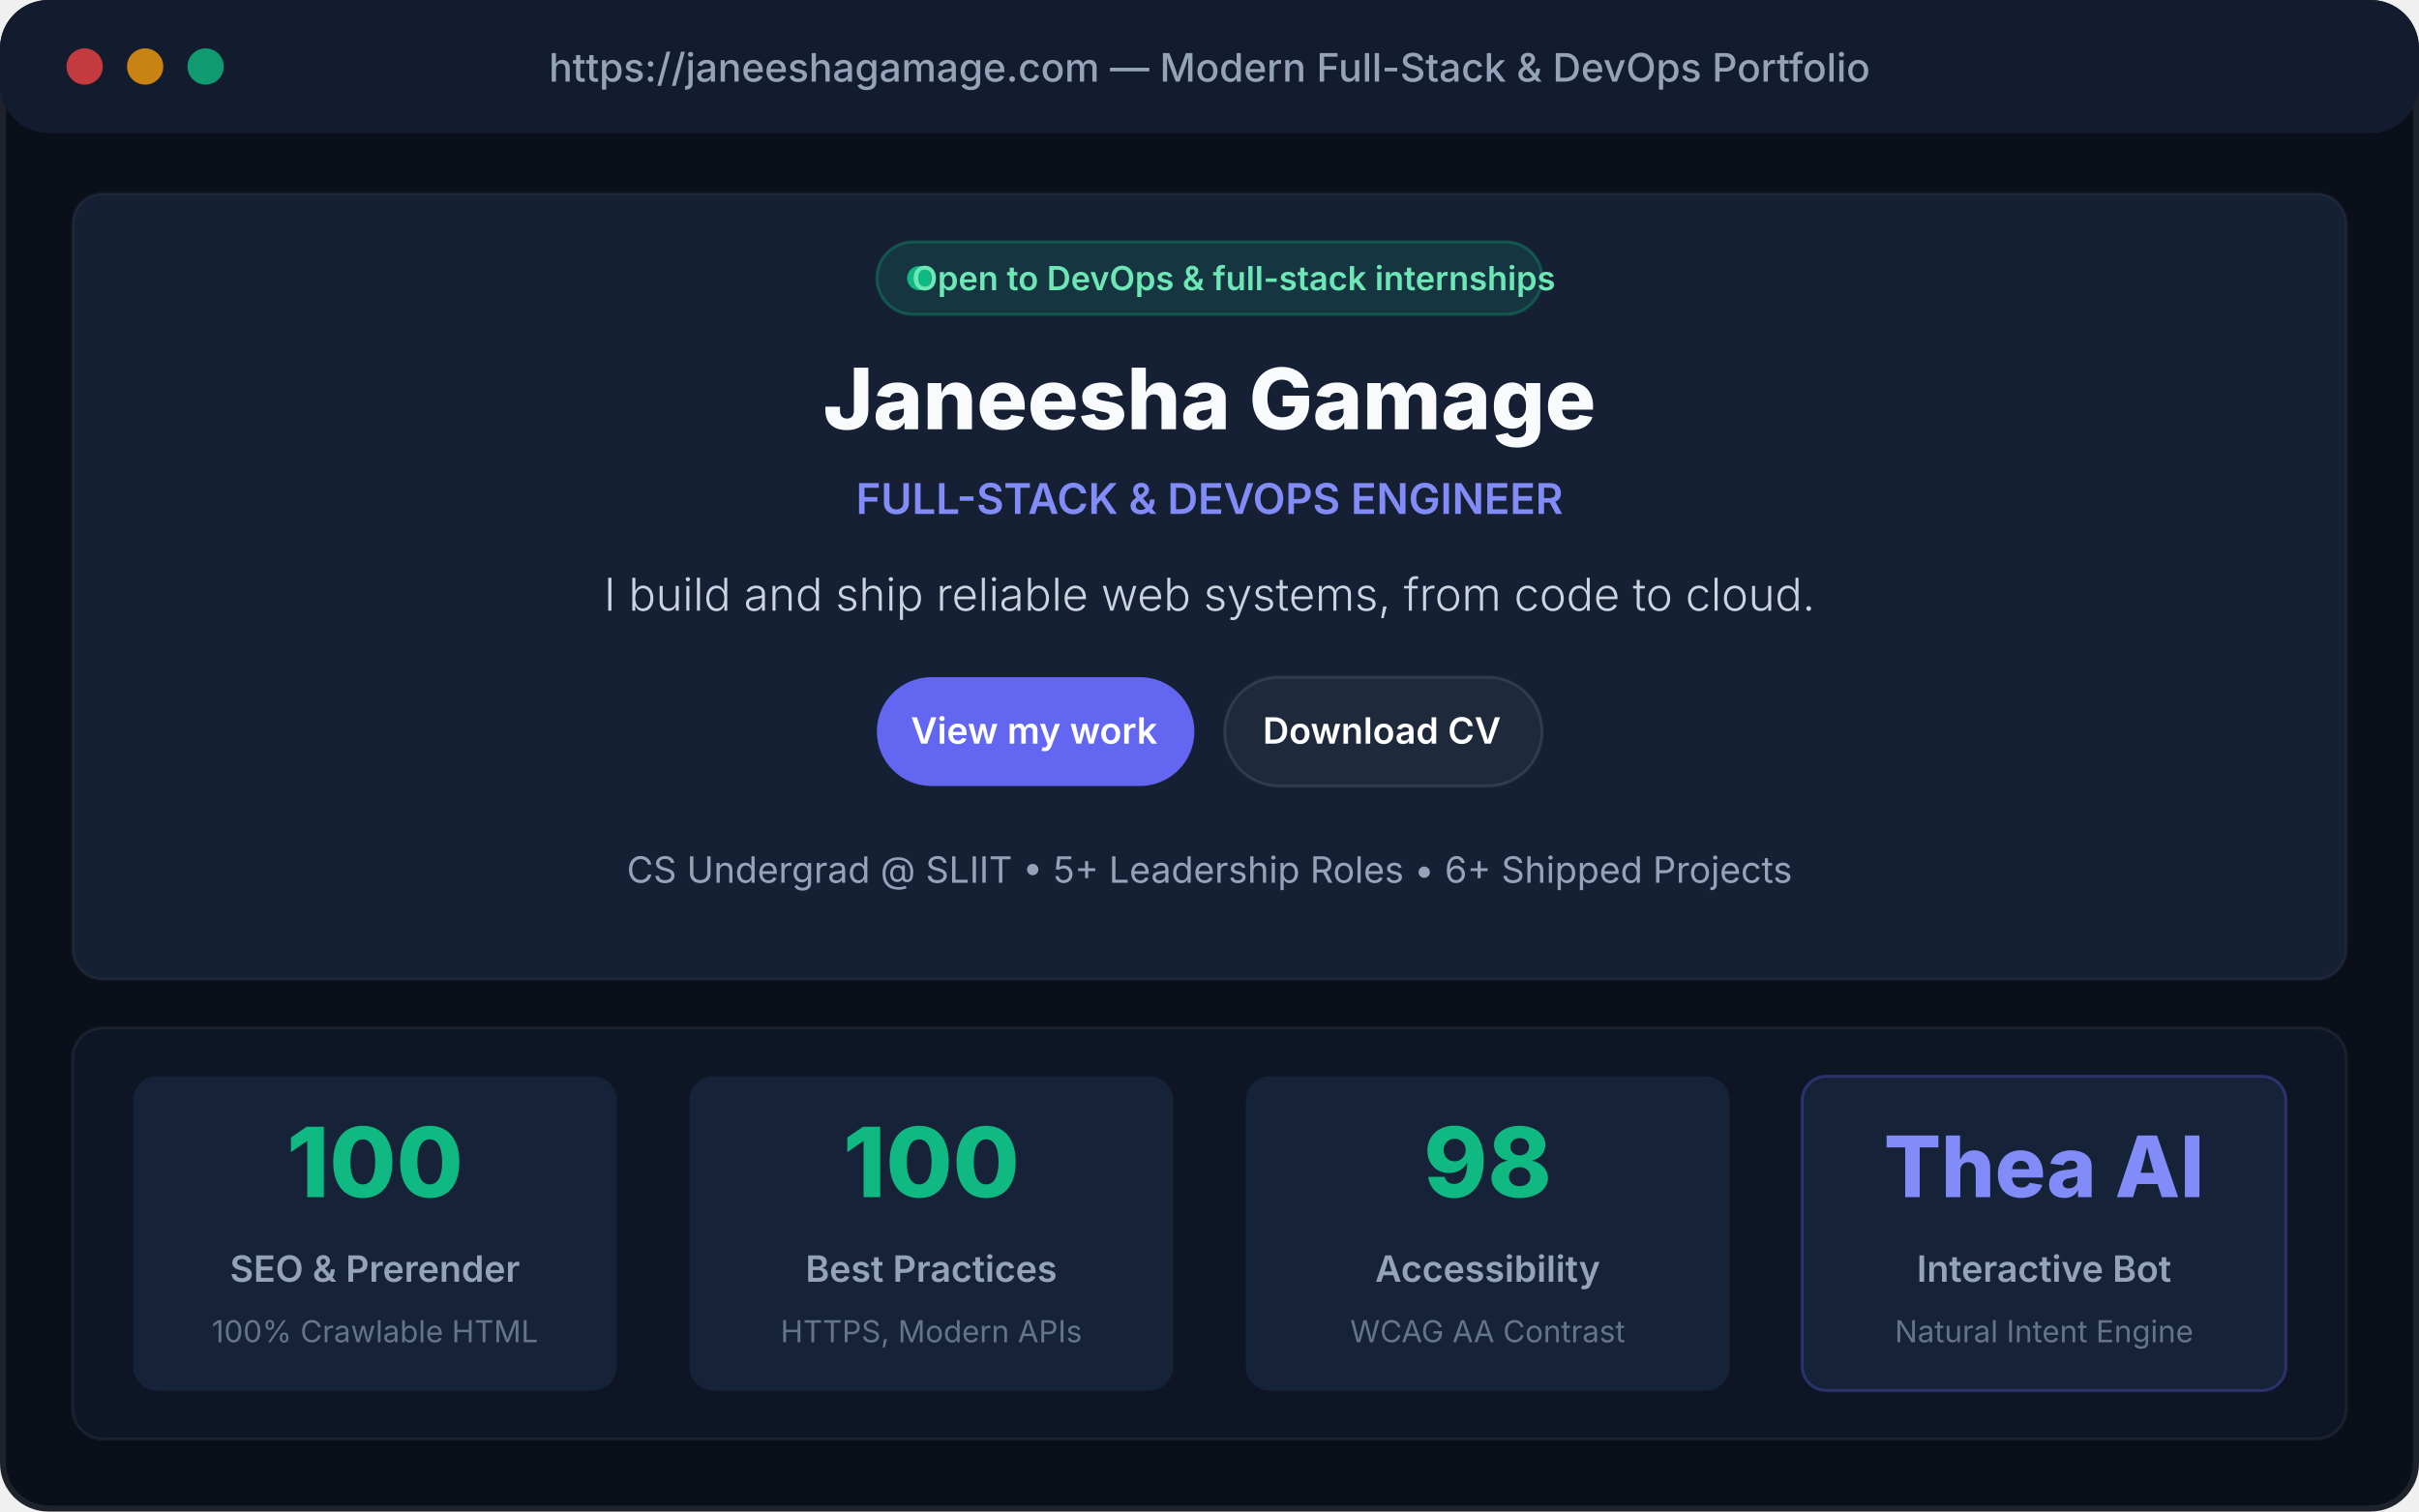
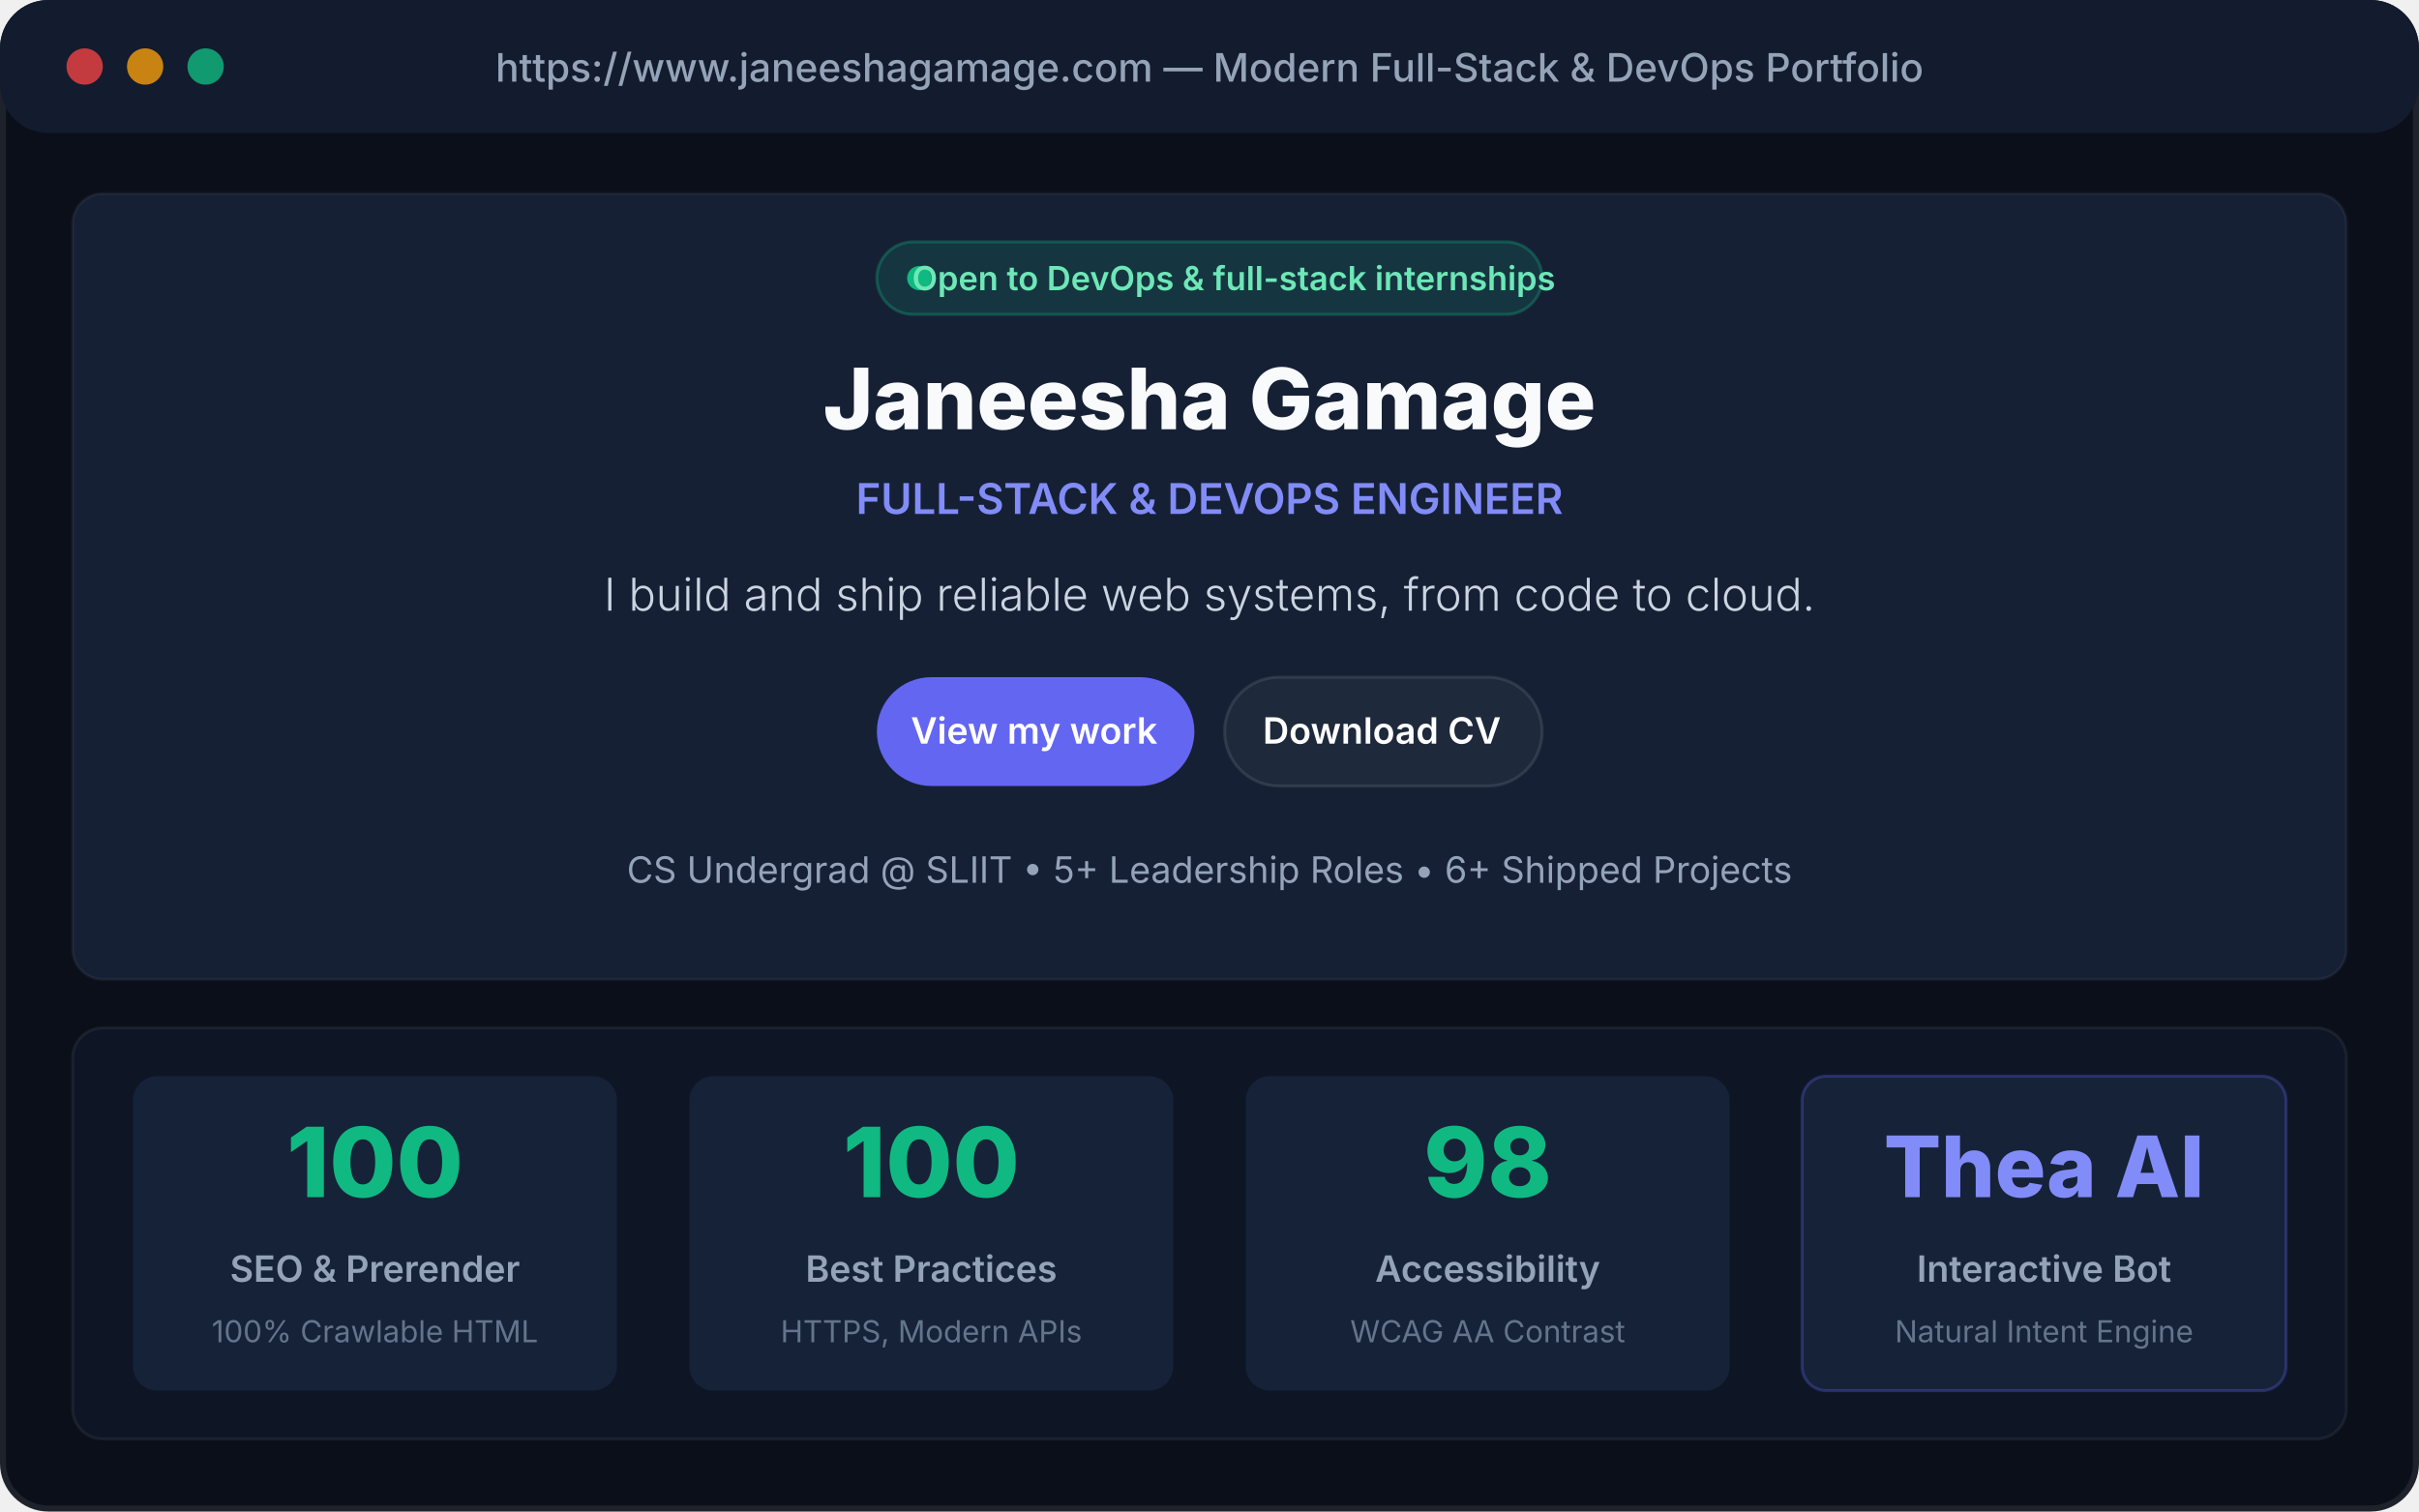
<svg xmlns="http://www.w3.org/2000/svg" viewBox="0 0 800 500" width="800" height="500" fill="none">
  <rect width="800" height="500" rx="16" fill="#0B0F19" />
  <rect x="1" y="1" width="798" height="498" rx="15" stroke="rgba(255,255,255,0.08)" stroke-width="2" />
  <rect x="0" y="0" width="800" height="44" rx="16" fill="#131B2E" />
  <circle cx="28" cy="22" r="6" fill="#EF4444" opacity="0.8" />
  <circle cx="48" cy="22" r="6" fill="#F59E0B" opacity="0.8" />
  <circle cx="68" cy="22" r="6" fill="#10B981" opacity="0.8" />
-   <text x="400" y="27" text-anchor="middle" fill="#94A3B8" font-family="-apple-system, BlinkMacSystemFont, sans-serif" font-size="13" font-weight="500">https://janeeshagamage.com — Modern Full-Stack &amp; DevOps Portfolio</text>
+   <text x="400" y="27" text-anchor="middle" fill="#94A3B8" font-family="-apple-system, BlinkMacSystemFont, sans-serif" font-size="13" font-weight="500">https://www.janeeshagamage.com — Modern Full-Stack &amp; DevOps Portfolio</text>
  <rect x="24" y="64" width="752" height="260" rx="10" fill="#162035" stroke="rgba(255,255,255,0.05)" />
  <rect x="290" y="80" width="220" height="24" rx="12" fill="#10B981" fill-opacity="0.15" stroke="rgba(16,185,129,0.3)" />
  <circle cx="304" cy="92" r="4" fill="#10B981" />
  <text x="408" y="96" text-anchor="middle" fill="#6EE7B7" font-family="-apple-system, sans-serif" font-size="11" font-weight="600">Open to DevOps &amp; full-stack internships</text>
  <text x="400" y="142" text-anchor="middle" fill="#F8FAFC" font-family="-apple-system, sans-serif" font-size="28" font-weight="800">Janeesha Gamage</text>
  <text x="400" y="170" text-anchor="middle" fill="#818CF8" font-family="-apple-system, sans-serif" font-size="14" font-weight="600">FULL-STACK &amp; DEVOPS ENGINEER</text>
  <text x="400" y="202" text-anchor="middle" fill="#CBD5E1" font-family="-apple-system, sans-serif" font-size="15" font-weight="300">I build and ship reliable web systems, from code to cloud.</text>
  <rect x="290" y="224" width="105" height="36" rx="18" fill="#6366F1" />
  <text x="342" y="246" text-anchor="middle" fill="#FFFFFF" font-family="-apple-system, sans-serif" font-size="12" font-weight="600">View my work</text>
  <rect x="405" y="224" width="105" height="36" rx="18" fill="#1E293B" stroke="rgba(255,255,255,0.1)" />
  <text x="457" y="246" text-anchor="middle" fill="#FFFFFF" font-family="-apple-system, sans-serif" font-size="12" font-weight="600">Download CV</text>
  <text x="400" y="292" text-anchor="middle" fill="#94A3B8" font-family="-apple-system, sans-serif" font-size="12">CS Undergrad @ SLIIT  •  5+ Leadership Roles  •  6+ Shipped Projects</text>
  <rect x="24" y="340" width="752" height="136" rx="10" fill="#0E1626" stroke="rgba(255,255,255,0.06)" />
  <rect x="44" y="356" width="160" height="104" rx="8" fill="#162238" />
  <text x="124" y="396" text-anchor="middle" fill="#10B981" font-family="-apple-system, sans-serif" font-size="32" font-weight="800">100</text>
  <text x="124" y="424" text-anchor="middle" fill="#94A3B8" font-family="-apple-system, sans-serif" font-size="12" font-weight="600">SEO &amp; Prerender</text>
  <text x="124" y="444" text-anchor="middle" fill="#64748B" font-family="-apple-system, sans-serif" font-size="10">100% Crawlable HTML</text>
  <rect x="228" y="356" width="160" height="104" rx="8" fill="#162238" />
  <text x="308" y="396" text-anchor="middle" fill="#10B981" font-family="-apple-system, sans-serif" font-size="32" font-weight="800">100</text>
  <text x="308" y="424" text-anchor="middle" fill="#94A3B8" font-family="-apple-system, sans-serif" font-size="12" font-weight="600">Best Practices</text>
  <text x="308" y="444" text-anchor="middle" fill="#64748B" font-family="-apple-system, sans-serif" font-size="10">HTTPS, Modern APIs</text>
  <rect x="412" y="356" width="160" height="104" rx="8" fill="#162238" />
  <text x="492" y="396" text-anchor="middle" fill="#10B981" font-family="-apple-system, sans-serif" font-size="32" font-weight="800">98</text>
  <text x="492" y="424" text-anchor="middle" fill="#94A3B8" font-family="-apple-system, sans-serif" font-size="12" font-weight="600">Accessibility</text>
  <text x="492" y="444" text-anchor="middle" fill="#64748B" font-family="-apple-system, sans-serif" font-size="10">WCAG AA Contrast</text>
  <rect x="596" y="356" width="160" height="104" rx="8" fill="#162238" stroke="rgba(99,102,241,0.3)" />
  <text x="676" y="396" text-anchor="middle" fill="#818CF8" font-family="-apple-system, sans-serif" font-size="28" font-weight="800">Thea AI</text>
  <text x="676" y="424" text-anchor="middle" fill="#94A3B8" font-family="-apple-system, sans-serif" font-size="12" font-weight="600">Interactive Bot</text>
  <text x="676" y="444" text-anchor="middle" fill="#64748B" font-family="-apple-system, sans-serif" font-size="10">Natural Intent Engine</text>
</svg>
